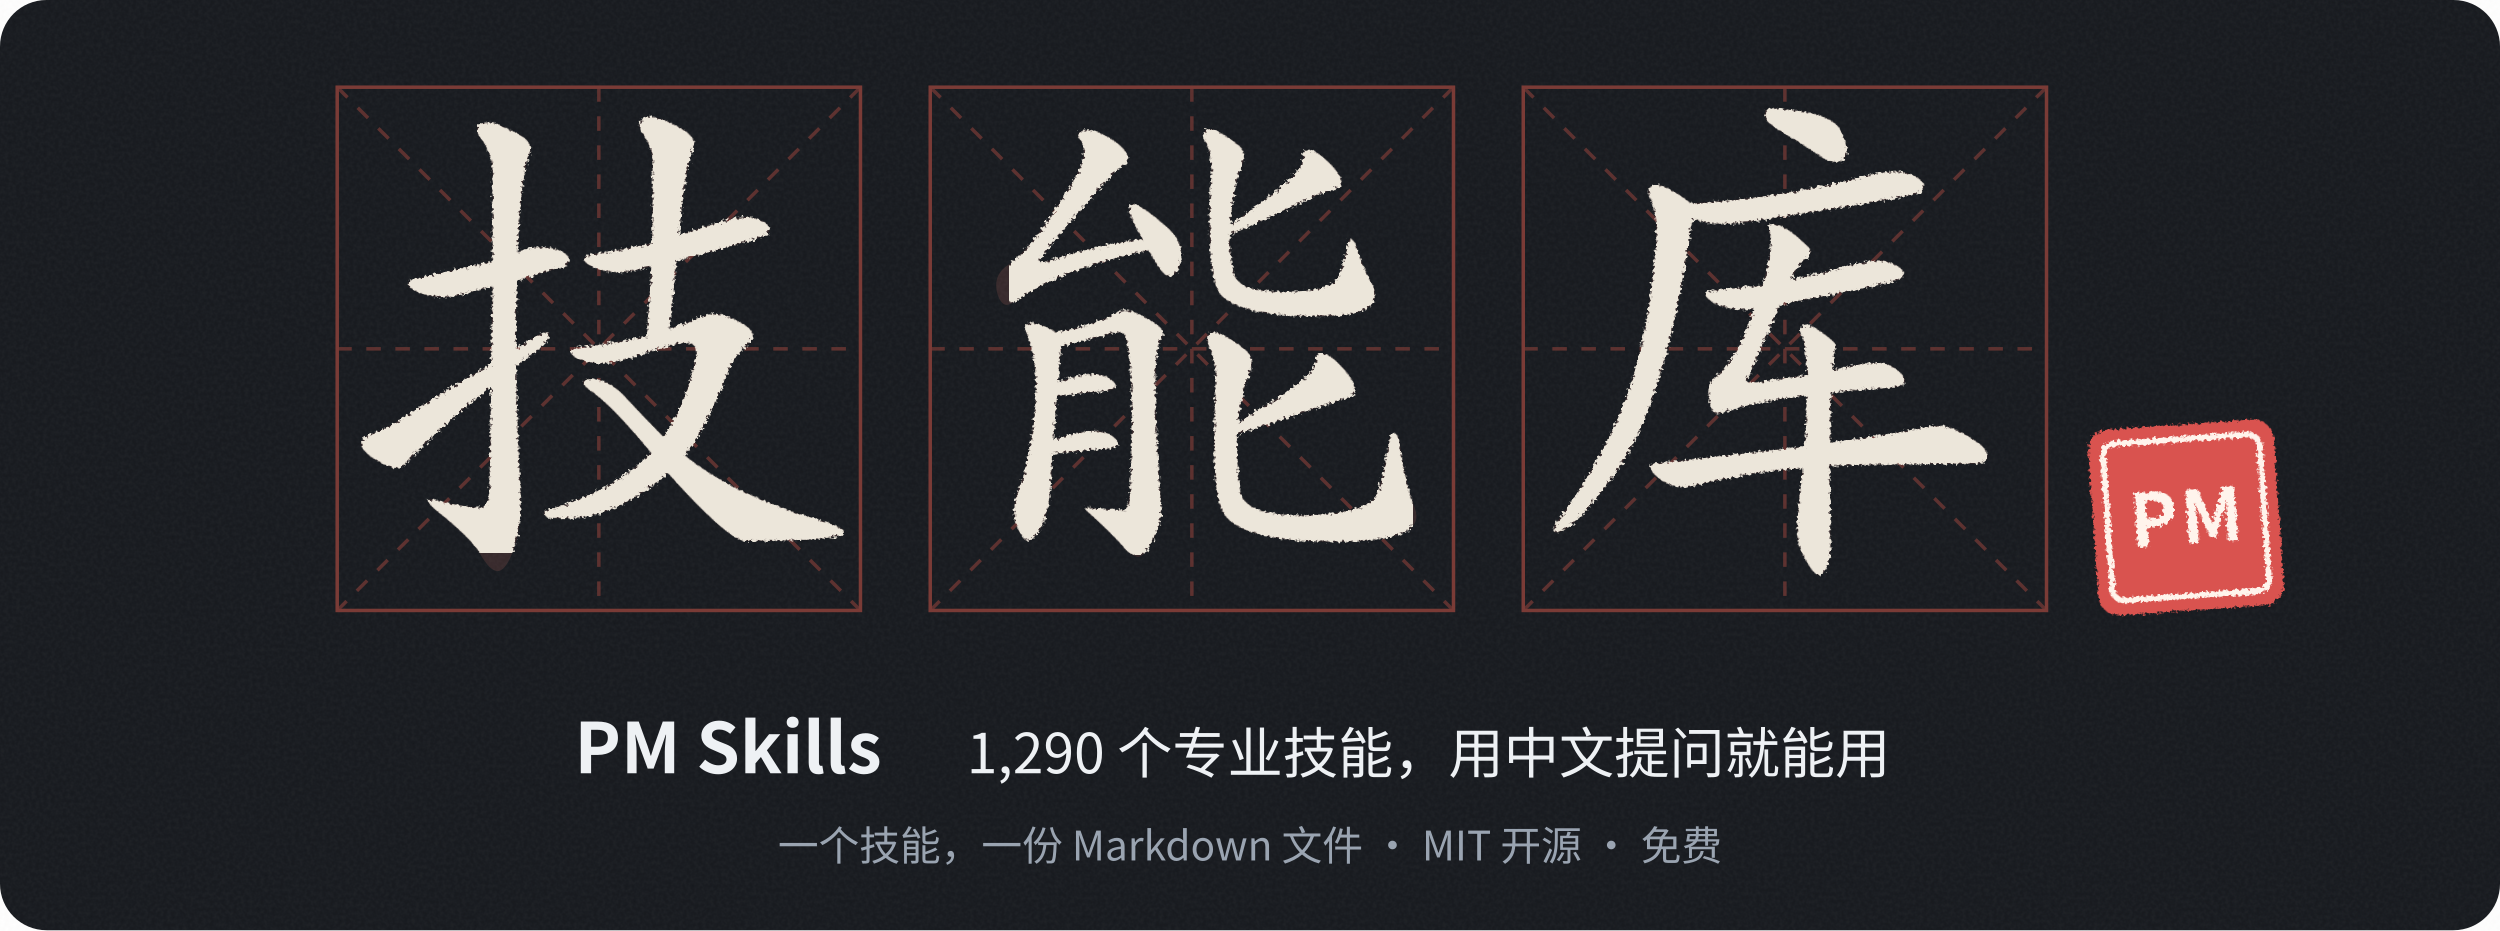
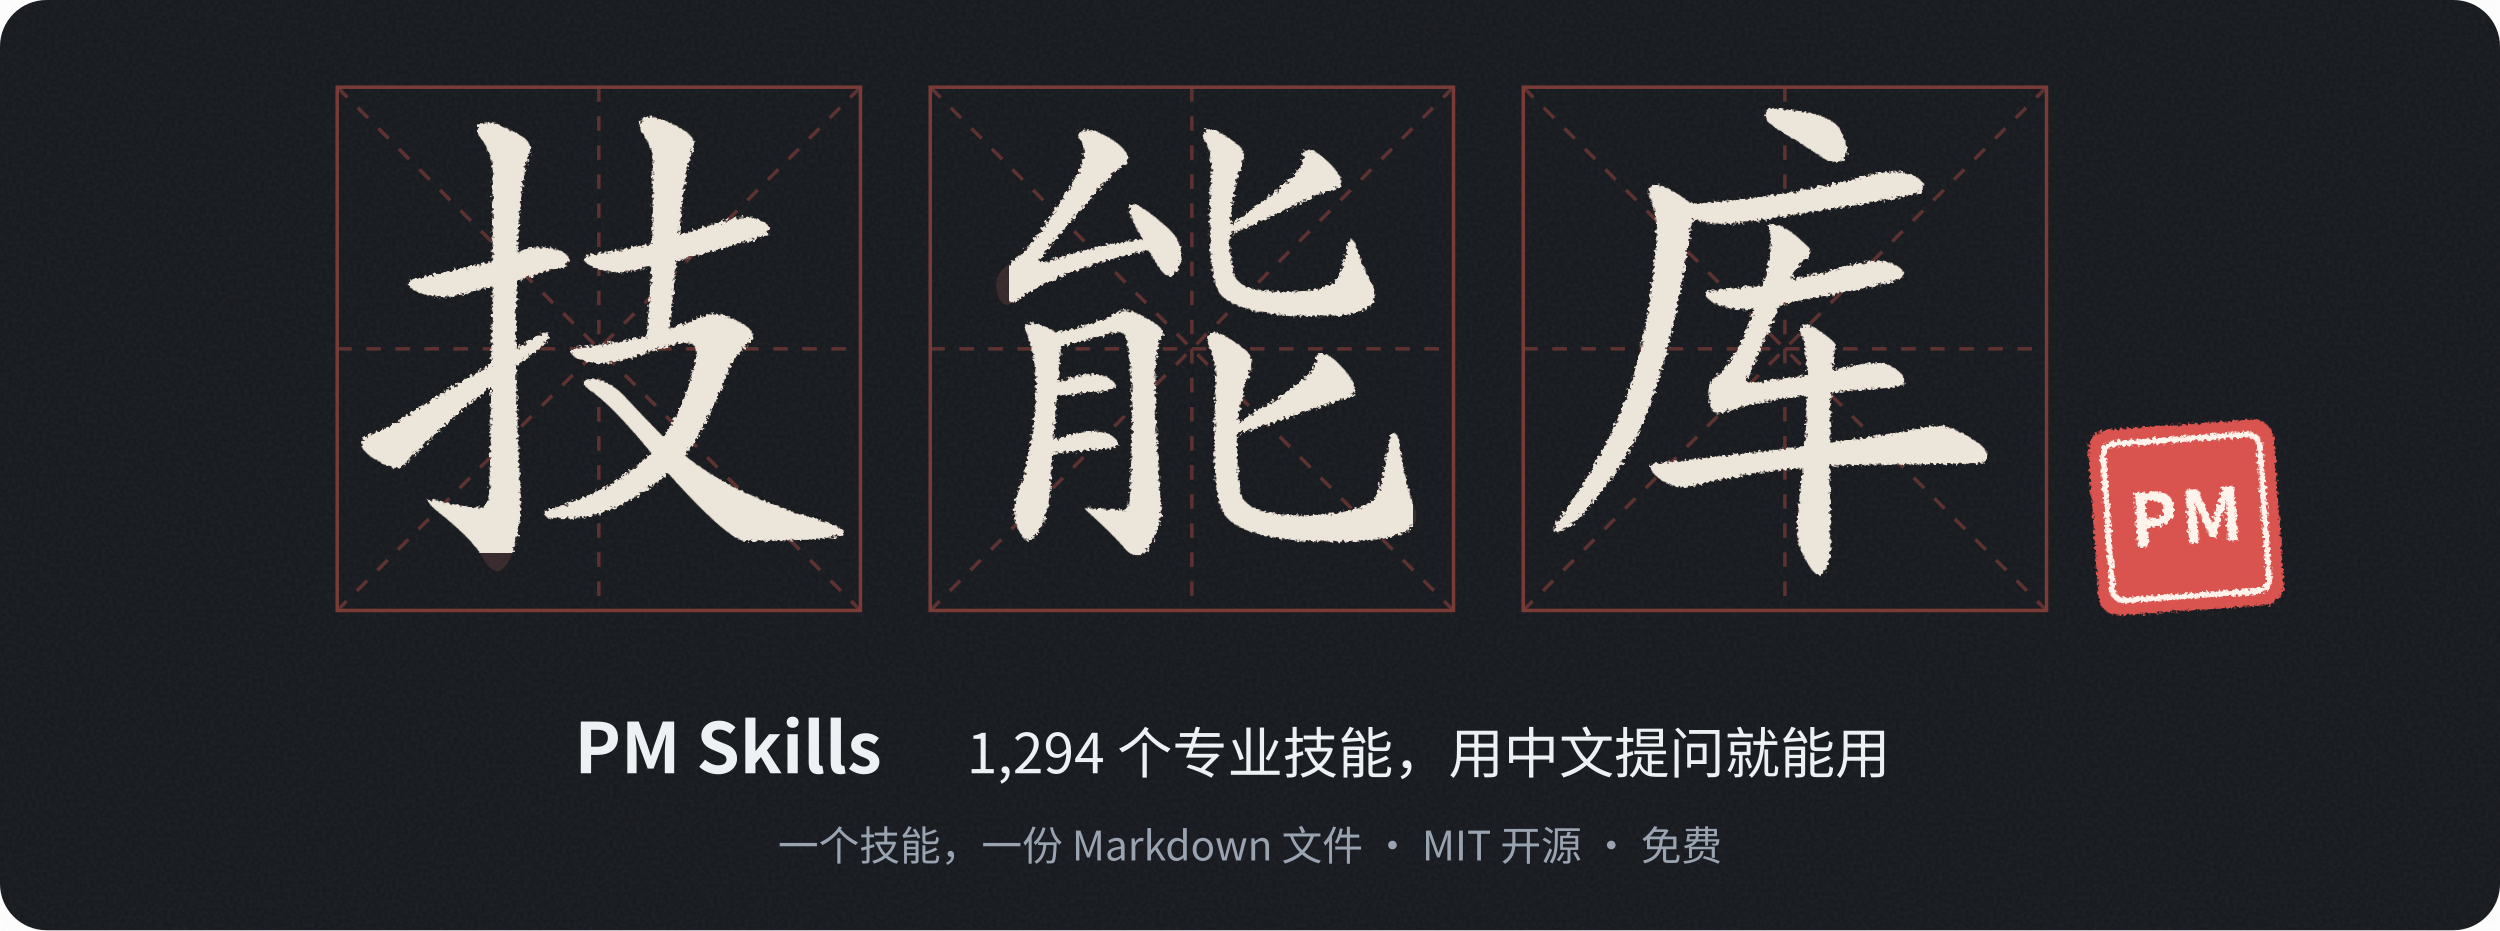
- <svg xmlns="http://www.w3.org/2000/svg" width="860" height="320" viewBox="0 0 860 320" role="img" aria-label="书法动画：“技能库”三个字一笔一画写出来，最后盖上 PM 印章。PM Skills，1,290 个专业技能，用中文提问就能用">
+ <svg xmlns="http://www.w3.org/2000/svg" width="860" height="320" viewBox="0 0 860 320" role="img" aria-label="书法动画：“技能库”三个字一笔一画写出来，最后盖上 PM 印章。PM Skills，1,294 个专业技能，用中文提问就能用">
  <style>
text{font-family:"PingFang SC","Noto Sans CJK SC","Microsoft YaHei",sans-serif}
@keyframes k0{0%,2.86%{stroke-dashoffset:302;opacity:0}2.93%{opacity:1}4.00%,91.43%{stroke-dashoffset:0;opacity:1}96.43%,100%{stroke-dashoffset:0;opacity:0}}.k0{animation:k0 14s infinite;stroke-dasharray:298 898;stroke-dashoffset:0}
@keyframes k1{0%,4.43%{stroke-dashoffset:946;opacity:0}4.50%{opacity:1}7.23%,91.43%{stroke-dashoffset:0;opacity:1}96.43%,100%{stroke-dashoffset:0;opacity:0}}.k1{animation:k1 14s infinite;stroke-dasharray:942 1542;stroke-dashoffset:0}
@keyframes k2{0%,7.66%{stroke-dashoffset:420;opacity:0}7.73%{opacity:1}8.90%,91.43%{stroke-dashoffset:0;opacity:1}96.43%,100%{stroke-dashoffset:0;opacity:0}}.k2{animation:k2 14s infinite;stroke-dasharray:416 1016;stroke-dashoffset:0}
@keyframes k3{0%,9.33%{stroke-dashoffset:349;opacity:0}9.40%{opacity:1}10.47%,91.43%{stroke-dashoffset:0;opacity:1}96.43%,100%{stroke-dashoffset:0;opacity:0}}.k3{animation:k3 14s infinite;stroke-dasharray:345 945;stroke-dashoffset:0}
@keyframes k4{0%,10.90%{stroke-dashoffset:436;opacity:0}10.97%{opacity:1}12.18%,91.43%{stroke-dashoffset:0;opacity:1}96.43%,100%{stroke-dashoffset:0;opacity:0}}.k4{animation:k4 14s infinite;stroke-dasharray:432 1032;stroke-dashoffset:0}
@keyframes k5{0%,12.61%{stroke-dashoffset:806;opacity:0}12.68%{opacity:1}15.00%,91.43%{stroke-dashoffset:0;opacity:1}96.43%,100%{stroke-dashoffset:0;opacity:0}}.k5{animation:k5 14s infinite;stroke-dasharray:802 1402;stroke-dashoffset:0}
@keyframes k6{0%,15.43%{stroke-dashoffset:606;opacity:0}15.50%{opacity:1}17.22%,91.43%{stroke-dashoffset:0;opacity:1}96.43%,100%{stroke-dashoffset:0;opacity:0}}.k6{animation:k6 14s infinite;stroke-dasharray:602 1202;stroke-dashoffset:0}
@keyframes k7{0%,19.43%{stroke-dashoffset:570;opacity:0}19.51%{opacity:1}21.12%,91.43%{stroke-dashoffset:0;opacity:1}96.43%,100%{stroke-dashoffset:0;opacity:0}}.k7{animation:k7 14s infinite;stroke-dasharray:566 1166;stroke-dashoffset:0}
@keyframes k8{0%,21.55%{stroke-dashoffset:143;opacity:0}21.62%{opacity:1}22.69%,91.43%{stroke-dashoffset:0;opacity:1}96.43%,100%{stroke-dashoffset:0;opacity:0}}.k8{animation:k8 14s infinite;stroke-dasharray:139 739;stroke-dashoffset:0}
@keyframes k9{0%,23.12%{stroke-dashoffset:422;opacity:0}23.19%{opacity:1}24.36%,91.43%{stroke-dashoffset:0;opacity:1}96.43%,100%{stroke-dashoffset:0;opacity:0}}.k9{animation:k9 14s infinite;stroke-dasharray:418 1018;stroke-dashoffset:0}
@keyframes k10{0%,24.79%{stroke-dashoffset:658;opacity:0}24.86%{opacity:1}26.74%,91.43%{stroke-dashoffset:0;opacity:1}96.43%,100%{stroke-dashoffset:0;opacity:0}}.k10{animation:k10 14s infinite;stroke-dasharray:654 1254;stroke-dashoffset:0}
@keyframes k11{0%,27.17%{stroke-dashoffset:109;opacity:0}27.24%{opacity:1}28.31%,91.43%{stroke-dashoffset:0;opacity:1}96.43%,100%{stroke-dashoffset:0;opacity:0}}.k11{animation:k11 14s infinite;stroke-dasharray:105 705;stroke-dashoffset:0}
@keyframes k12{0%,28.74%{stroke-dashoffset:122;opacity:0}28.81%{opacity:1}29.88%,91.43%{stroke-dashoffset:0;opacity:1}96.43%,100%{stroke-dashoffset:0;opacity:0}}.k12{animation:k12 14s infinite;stroke-dasharray:118 718;stroke-dashoffset:0}
@keyframes k13{0%,30.31%{stroke-dashoffset:250;opacity:0}30.38%{opacity:1}31.45%,91.43%{stroke-dashoffset:0;opacity:1}96.43%,100%{stroke-dashoffset:0;opacity:0}}.k13{animation:k13 14s infinite;stroke-dasharray:246 846;stroke-dashoffset:0}
@keyframes k14{0%,31.88%{stroke-dashoffset:667;opacity:0}31.95%{opacity:1}33.85%,91.43%{stroke-dashoffset:0;opacity:1}96.43%,100%{stroke-dashoffset:0;opacity:0}}.k14{animation:k14 14s infinite;stroke-dasharray:663 1263;stroke-dashoffset:0}
@keyframes k15{0%,34.28%{stroke-dashoffset:252;opacity:0}34.35%{opacity:1}35.43%,91.43%{stroke-dashoffset:0;opacity:1}96.43%,100%{stroke-dashoffset:0;opacity:0}}.k15{animation:k15 14s infinite;stroke-dasharray:248 848;stroke-dashoffset:0}
@keyframes k16{0%,35.85%{stroke-dashoffset:817;opacity:0}35.93%{opacity:1}38.27%,91.43%{stroke-dashoffset:0;opacity:1}96.43%,100%{stroke-dashoffset:0;opacity:0}}.k16{animation:k16 14s infinite;stroke-dasharray:813 1413;stroke-dashoffset:0}
@keyframes k17{0%,40.49%{stroke-dashoffset:160;opacity:0}40.56%{opacity:1}41.63%,91.43%{stroke-dashoffset:0;opacity:1}96.43%,100%{stroke-dashoffset:0;opacity:0}}.k17{animation:k17 14s infinite;stroke-dasharray:156 756;stroke-dashoffset:0}
@keyframes k18{0%,42.06%{stroke-dashoffset:450;opacity:0}42.13%{opacity:1}43.39%,91.43%{stroke-dashoffset:0;opacity:1}96.43%,100%{stroke-dashoffset:0;opacity:0}}.k18{animation:k18 14s infinite;stroke-dasharray:446 1046;stroke-dashoffset:0}
@keyframes k19{0%,43.82%{stroke-dashoffset:729;opacity:0}43.89%{opacity:1}45.97%,91.43%{stroke-dashoffset:0;opacity:1}96.43%,100%{stroke-dashoffset:0;opacity:0}}.k19{animation:k19 14s infinite;stroke-dasharray:725 1325;stroke-dashoffset:0}
@keyframes k20{0%,46.40%{stroke-dashoffset:372;opacity:0}46.47%{opacity:1}47.54%,91.43%{stroke-dashoffset:0;opacity:1}96.43%,100%{stroke-dashoffset:0;opacity:0}}.k20{animation:k20 14s infinite;stroke-dasharray:368 968;stroke-dashoffset:0}
@keyframes k21{0%,47.97%{stroke-dashoffset:688;opacity:0}48.04%{opacity:1}50.01%,91.43%{stroke-dashoffset:0;opacity:1}96.43%,100%{stroke-dashoffset:0;opacity:0}}.k21{animation:k21 14s infinite;stroke-dasharray:684 1284;stroke-dashoffset:0}
@keyframes k22{0%,50.44%{stroke-dashoffset:646;opacity:0}50.51%{opacity:1}52.35%,91.43%{stroke-dashoffset:0;opacity:1}96.43%,100%{stroke-dashoffset:0;opacity:0}}.k22{animation:k22 14s infinite;stroke-dasharray:642 1242;stroke-dashoffset:0}
@keyframes k23{0%,52.78%{stroke-dashoffset:480;opacity:0}52.85%{opacity:1}54.19%,91.43%{stroke-dashoffset:0;opacity:1}96.43%,100%{stroke-dashoffset:0;opacity:0}}.k23{animation:k23 14s infinite;stroke-dasharray:476 1076;stroke-dashoffset:0}
@keyframes seal{0%,57.48%{opacity:0;transform:scale(1.35)}59.98%{opacity:1;transform:scale(.96)}61.41%,91.43%{opacity:1;transform:scale(1)}96.43%,100%{opacity:0;transform:scale(1)}}.seal{animation:seal 14s infinite;transform-box:fill-box;transform-origin:center}
@media (prefers-reduced-motion: reduce){[class]{animation:none!important}}
</style>
  <defs>
    <filter id="brush" x="-5%" y="-5%" width="110%" height="110%">
      <feTurbulence type="fractalNoise" baseFrequency=".9" numOctaves="2" seed="7" result="n" />
      <feDisplacementMap in="SourceGraphic" in2="n" scale="2.2" />
    </filter>
    <filter id="grain">
      <feTurbulence type="fractalNoise" baseFrequency=".75" numOctaves="2" seed="3" />
      <feColorMatrix values="0 0 0 0 .5  0 0 0 0 .45  0 0 0 0 .4  0 0 0 .07 0" />
    </filter>
    <clipPath id="c0">
      <path d="M 352 522 Q 445 549 448 551 Q 457 560 452 568 Q 445 580 414 586 Q 383 590 353 577 L 304 559 Q 163 528 160 526 Q 123 519 150 503 Q 195 479 254 497 Q 276 504 304 510 L 352 522 Z" />
    </clipPath>
    <clipPath id="c1">
      <path d="M 301 315 Q 300 224 298 112 Q 298 87 284 78 Q 280 74 209 87 Q 176 99 179 89 Q 180 82 200 67 Q 263 16 279 -12 Q 298 -46 313 -47 Q 328 -48 342 -13 Q 361 33 359 106 Q 352 230 350 354 L 350 387 Q 349 454 352 522 L 353 577 Q 359 718 374 765 Q 392 795 336 817 Q 302 836 283 829 Q 265 822 281 800 Q 303 772 304 738 Q 305 719 304 559 L 304 510 Q 303 444 301 358 L 301 315 Z" />
    </clipPath>
    <clipPath id="c2">
      <path d="M 301 358 Q 205 303 123 249 Q 87 227 63 220 Q 50 213 47 204 Q 46 194 62 180 Q 83 164 108 156 Q 124 152 135 165 Q 193 228 301 315 L 350 354 Q 365 367 381 378 Q 403 391 412 407 Q 419 422 408 420 Q 395 420 350 387 L 301 358 Z" />
    </clipPath>
    <clipPath id="c3">
      <path d="M 664 560 Q 833 605 840 611 Q 849 620 844 628 Q 837 640 806 646 Q 779 649 669 610 L 616 595 Q 564 583 504 574 Q 467 567 495 551 Q 540 527 604 547 Q 608 548 615 549 L 664 560 Z" />
    </clipPath>
    <clipPath id="c4">
      <path d="M 650 427 Q 657 496 664 560 L 669 610 Q 679 733 698 787 Q 702 797 682 814 Q 646 836 621 841 Q 605 845 596 836 Q 587 829 596 813 Q 618 779 617 755 Q 618 679 616 595 L 615 549 Q 611 485 606 413 C 604 383 647 397 650 427 Z" />
    </clipPath>
    <clipPath id="c5">
      <path d="M 679 180 Q 716 219 765 344 Q 778 375 801 395 Q 822 413 807 427 Q 794 440 759 453 Q 734 462 703 446 Q 678 437 650 427 L 606 413 Q 555 401 479 392 Q 464 391 459 383 Q 455 376 475 367 Q 515 352 568 369 Q 665 400 684 400 Q 709 397 702 371 Q 680 272 638 216 L 614 185 Q 548 113 413 73 Q 397 69 410 59 Q 417 55 462 57 Q 555 64 647 145 L 679 180 Z" />
    </clipPath>
    <clipPath id="c6">
      <path d="M 647 145 Q 761 18 796 12 Q 911 12 957 18 Q 994 22 991 32 Q 988 41 896 67 Q 754 118 682 178 Q 679 179 679 180 L 638 216 Q 604 250 568 289 Q 534 328 501 328 Q 485 329 481 324 Q 480 318 493 308 Q 536 280 614 185 L 647 145 Z" />
    </clipPath>
    <clipPath id="c7">
      <path d="M 415 603 Q 327 591 225 558 Q 209 554 217 566 Q 233 590 282 646 Q 357 733 372 743 Q 381 750 386 757 Q 390 770 371 786 Q 337 813 311 816 Q 298 817 291 811 Q 287 804 295 795 Q 310 774 286 727 Q 208 594 157 555 Q 120 534 132 494 Q 139 473 151 474 Q 157 475 171 484 Q 249 539 400 575 Q 412 578 421 579 Q 422 580 428 580 C 458 585 445 607 415 603 Z" />
    </clipPath>
    <clipPath id="c8">
      <path d="M 428 580 Q 452 535 464 531 Q 473 528 481 537 Q 490 547 491 575 Q 492 596 469 621 Q 412 672 396 671 Q 392 670 389 658 Q 388 652 415 603 L 428 580 Z" />
    </clipPath>
    <clipPath id="c9">
      <path d="M 241 210 Q 244 259 248 296 L 250 322 Q 253 370 256 387 Q 256 391 256 393 C 258 412 258 412 245 420 Q 244 423 240 424 Q 212 439 195 438 Q 182 434 187 423 Q 230 324 181 134 Q 148 64 180 22 Q 186 9 196 14 Q 238 41 238 175 Q 238 179 239 183 L 241 210 Z" />
    </clipPath>
    <clipPath id="c10">
      <path d="M 256 393 Q 262 394 269 397 Q 314 407 359 419 Q 377 423 381 415 Q 402 352 391 105 Q 388 83 382 72 Q 381 72 322 75 Q 303 81 305 72 Q 350 32 376 3 Q 388 -13 402 -18 Q 409 -22 418 -13 Q 454 33 452 81 Q 430 366 450 404 Q 460 420 450 430 Q 431 446 398 460 Q 382 467 368 460 Q 320 433 245 420 C 216 414 227 385 256 393 Z" />
    </clipPath>
    <clipPath id="c11">
      <path d="M 248 296 Q 249 296 254 296 Q 308 303 348 306 Q 369 310 361 321 Q 351 334 329 338 Q 298 342 250 322 C 222 311 218 296 248 296 Z" />
    </clipPath>
    <clipPath id="c12">
      <path d="M 239 183 Q 240 183 245 183 Q 306 190 351 193 Q 373 197 365 209 Q 355 222 331 227 Q 307 231 241 210 C 212 201 209 183 239 183 Z" />
    </clipPath>
    <clipPath id="c13">
      <path d="M 586 611 Q 622 626 744 683 Q 765 693 788 699 Q 810 705 803 723 Q 794 741 773 759 Q 754 777 741 776 Q 728 777 730 764 Q 730 733 658 682 Q 624 657 587 630 C 563 612 558 599 586 611 Z" />
    </clipPath>
    <clipPath id="c14">
      <path d="M 867 511 Q 851 536 835 584 Q 832 597 825 602 Q 818 606 816 587 Q 803 532 794 521 Q 776 500 685 499 Q 637 502 617 510 Q 599 520 596 532 Q 587 556 586 611 L 587 630 Q 593 708 609 744 Q 621 771 603 787 Q 558 821 544 818 Q 531 814 537 797 Q 555 763 549 713 Q 540 530 568 495 Q 583 474 642 461 Q 687 452 759 452 Q 825 452 851 465 Q 879 481 867 511 Z" />
    </clipPath>
    <clipPath id="c15">
      <path d="M 600 221 Q 705 255 812 291 Q 836 295 830 315 Q 823 336 801 357 Q 782 378 768 378 Q 755 381 755 366 Q 752 336 672 286 Q 638 267 603 243 C 578 226 571 212 600 221 Z" />
    </clipPath>
    <clipPath id="c16">
      <path d="M 948 77 Q 930 123 919 201 Q 918 217 910 222 Q 901 226 898 207 Q 882 110 868 94 Q 837 64 726 62 Q 663 63 637 75 Q 613 87 608 103 Q 601 125 600 221 L 603 243 Q 609 307 624 338 Q 637 368 618 385 Q 569 424 552 420 Q 537 414 544 397 Q 563 360 558 304 Q 549 99 575 65 Q 596 32 673 19 Q 728 9 818 11 Q 897 14 930 30 Q 960 46 948 77 Z" />
    </clipPath>
    <clipPath id="c17">
      <path d="M 512 809 Q 548 788 586 762 Q 602 752 619 755 Q 629 756 633 772 Q 634 788 620 817 Q 604 850 498 858 Q 482 859 475 855 Q 471 851 475 837 Q 481 827 512 809 Z" />
    </clipPath>
    <clipPath id="c18">
      <path d="M 335 642 Q 371 627 438 636 Q 753 684 773 693 Q 774 694 777 695 Q 787 702 782 712 Q 776 725 747 733 Q 719 742 623 714 Q 467 680 332 673 Q 329 673 328 672 C 298 669 307 651 335 642 Z" />
    </clipPath>
    <clipPath id="c19">
      <path d="M 328 672 Q 312 687 286 700 Q 267 712 253 707 Q 240 700 247 686 Q 265 652 259 580 Q 258 574 257 566 Q 242 394 194 273 Q 149 162 68 52 Q 62 45 60 39 Q 57 27 68 29 Q 102 35 189 157 Q 202 181 217 206 Q 287 348 324 600 Q 328 636 335 642 C 342 661 342 661 328 672 Z" />
    </clipPath>
    <clipPath id="c20">
      <path d="M 503 475 Q 731 518 738 525 Q 747 532 743 540 Q 736 552 708 560 Q 689 566 586 537 Q 526 525 524 522 L 468 512 Q 425 508 378 503 Q 342 499 367 482 Q 397 461 453 466 L 503 475 Z" />
    </clipPath>
    <clipPath id="c21">
      <path d="M 603 302 Q 664 309 707 311 Q 744 312 747 324 Q 748 337 721 354 Q 694 370 605 346 L 556 337 Q 508 330 455 322 Q 439 321 437 324 Q 437 325 503 475 L 524 522 Q 537 553 551 563 Q 569 576 558 587 Q 513 632 487 632 Q 477 632 483 612 Q 489 582 468 512 L 453 466 Q 417 364 375 332 Q 354 317 368 272 Q 372 257 389 263 Q 452 285 555 297 L 603 302 Z" />
    </clipPath>
    <clipPath id="c22">
      <path d="M 551 197 Q 416 181 262 164 Q 240 163 256 143 Q 272 127 291 121 Q 315 115 332 120 Q 473 153 547 154 L 600 159 Q 642 162 879 163 Q 901 162 907 172 Q 913 185 895 200 Q 837 245 796 236 Q 721 221 601 204 L 551 197 Z" />
    </clipPath>
    <clipPath id="c23">
      <path d="M 605 346 Q 606 371 610 385 Q 613 397 606 403 Q 584 422 565 432 Q 553 436 544 429 Q 538 426 545 416 Q 551 407 556 337 L 555 297 Q 554 266 553 226 Q 552 211 551 197 L 547 154 Q 532 33 538 11 Q 544 -13 557 -32 Q 567 -50 576 -54 Q 586 -55 592 -43 Q 605 -12 601 18 Q 600 91 600 159 L 601 204 Q 601 280 603 302 L 605 346 Z" />
    </clipPath>
  </defs>
  <rect width="860" height="320" rx="16" fill="#15181d" />
  <rect width="860" height="320" rx="16" filter="url(#grain)" />
  <g stroke="#7a3b36" fill="none" stroke-width="1.2">
    <rect x="116" y="30" width="180" height="180" />
    <path d="M116 120h180M206 30v180M116 30l180 180M296 30l-180 180" stroke-dasharray="5 5" opacity=".7" />
  </g>
  <g transform="matrix(0.17578 0 0 -0.17578 116 188.20)" fill="#e07a6c" opacity=".16">
    <path d="M 352 522 Q 445 549 448 551 Q 457 560 452 568 Q 445 580 414 586 Q 383 590 353 577 L 304 559 Q 163 528 160 526 Q 123 519 150 503 Q 195 479 254 497 Q 276 504 304 510 L 352 522 Z" />
    <path d="M 301 315 Q 300 224 298 112 Q 298 87 284 78 Q 280 74 209 87 Q 176 99 179 89 Q 180 82 200 67 Q 263 16 279 -12 Q 298 -46 313 -47 Q 328 -48 342 -13 Q 361 33 359 106 Q 352 230 350 354 L 350 387 Q 349 454 352 522 L 353 577 Q 359 718 374 765 Q 392 795 336 817 Q 302 836 283 829 Q 265 822 281 800 Q 303 772 304 738 Q 305 719 304 559 L 304 510 Q 303 444 301 358 L 301 315 Z" />
    <path d="M 301 358 Q 205 303 123 249 Q 87 227 63 220 Q 50 213 47 204 Q 46 194 62 180 Q 83 164 108 156 Q 124 152 135 165 Q 193 228 301 315 L 350 354 Q 365 367 381 378 Q 403 391 412 407 Q 419 422 408 420 Q 395 420 350 387 L 301 358 Z" />
    <path d="M 664 560 Q 833 605 840 611 Q 849 620 844 628 Q 837 640 806 646 Q 779 649 669 610 L 616 595 Q 564 583 504 574 Q 467 567 495 551 Q 540 527 604 547 Q 608 548 615 549 L 664 560 Z" />
    <path d="M 650 427 Q 657 496 664 560 L 669 610 Q 679 733 698 787 Q 702 797 682 814 Q 646 836 621 841 Q 605 845 596 836 Q 587 829 596 813 Q 618 779 617 755 Q 618 679 616 595 L 615 549 Q 611 485 606 413 C 604 383 647 397 650 427 Z" />
    <path d="M 679 180 Q 716 219 765 344 Q 778 375 801 395 Q 822 413 807 427 Q 794 440 759 453 Q 734 462 703 446 Q 678 437 650 427 L 606 413 Q 555 401 479 392 Q 464 391 459 383 Q 455 376 475 367 Q 515 352 568 369 Q 665 400 684 400 Q 709 397 702 371 Q 680 272 638 216 L 614 185 Q 548 113 413 73 Q 397 69 410 59 Q 417 55 462 57 Q 555 64 647 145 L 679 180 Z" />
    <path d="M 647 145 Q 761 18 796 12 Q 911 12 957 18 Q 994 22 991 32 Q 988 41 896 67 Q 754 118 682 178 Q 679 179 679 180 L 638 216 Q 604 250 568 289 Q 534 328 501 328 Q 485 329 481 324 Q 480 318 493 308 Q 536 280 614 185 L 647 145 Z" />
  </g>
  <g filter="url(#brush)">
    <g transform="matrix(0.17578 0 0 -0.17578 116 188.20)" fill="none" stroke="#ece6da" stroke-width="140" stroke-linecap="round" stroke-linejoin="round">
      <path class="k0" clip-path="url(#c0)" d="M152 516L188 511L240 518L393 561L443 560" />
      <path class="k1" clip-path="url(#c1)" d="M289 814L306 806L337 771L325 415L328 97L322 66L305 34L237 61L198 80L196 87L185 87" />
      <path class="k2" clip-path="url(#c2)" d="M60 202L111 197L227 287L406 412" />
      <path class="k3" clip-path="url(#c3)" d="M496 564L533 558L573 563L797 622L833 622" />
      <path class="k4" clip-path="url(#c4)" d="M608 825L654 783L630 443L612 421" />
      <path class="k5" clip-path="url(#c5)" d="M467 381L511 377L555 383L691 420L724 418L747 406L718 308L691 247L634 168L598 136L532 96L452 69L415 65" />
      <path class="k6" clip-path="url(#c6)" d="M486 322L516 310L550 285L673 151L778 70L826 51L986 30" />
    </g>
  </g>
  <g stroke="#7a3b36" fill="none" stroke-width="1.2">
    <rect x="320" y="30" width="180" height="180" />
    <path d="M320 120h180M410 30v180M320 30l180 180M500 30l-180 180" stroke-dasharray="5 5" opacity=".7" />
  </g>
  <g transform="matrix(0.17578 0 0 -0.17578 320 188.20)" fill="#e07a6c" opacity=".16">
    <path d="M 415 603 Q 327 591 225 558 Q 209 554 217 566 Q 233 590 282 646 Q 357 733 372 743 Q 381 750 386 757 Q 390 770 371 786 Q 337 813 311 816 Q 298 817 291 811 Q 287 804 295 795 Q 310 774 286 727 Q 208 594 157 555 Q 120 534 132 494 Q 139 473 151 474 Q 157 475 171 484 Q 249 539 400 575 Q 412 578 421 579 Q 422 580 428 580 C 458 585 445 607 415 603 Z" />
    <path d="M 428 580 Q 452 535 464 531 Q 473 528 481 537 Q 490 547 491 575 Q 492 596 469 621 Q 412 672 396 671 Q 392 670 389 658 Q 388 652 415 603 L 428 580 Z" />
    <path d="M 241 210 Q 244 259 248 296 L 250 322 Q 253 370 256 387 Q 256 391 256 393 C 258 412 258 412 245 420 Q 244 423 240 424 Q 212 439 195 438 Q 182 434 187 423 Q 230 324 181 134 Q 148 64 180 22 Q 186 9 196 14 Q 238 41 238 175 Q 238 179 239 183 L 241 210 Z" />
    <path d="M 256 393 Q 262 394 269 397 Q 314 407 359 419 Q 377 423 381 415 Q 402 352 391 105 Q 388 83 382 72 Q 381 72 322 75 Q 303 81 305 72 Q 350 32 376 3 Q 388 -13 402 -18 Q 409 -22 418 -13 Q 454 33 452 81 Q 430 366 450 404 Q 460 420 450 430 Q 431 446 398 460 Q 382 467 368 460 Q 320 433 245 420 C 216 414 227 385 256 393 Z" />
    <path d="M 248 296 Q 249 296 254 296 Q 308 303 348 306 Q 369 310 361 321 Q 351 334 329 338 Q 298 342 250 322 C 222 311 218 296 248 296 Z" />
    <path d="M 239 183 Q 240 183 245 183 Q 306 190 351 193 Q 373 197 365 209 Q 355 222 331 227 Q 307 231 241 210 C 212 201 209 183 239 183 Z" />
    <path d="M 586 611 Q 622 626 744 683 Q 765 693 788 699 Q 810 705 803 723 Q 794 741 773 759 Q 754 777 741 776 Q 728 777 730 764 Q 730 733 658 682 Q 624 657 587 630 C 563 612 558 599 586 611 Z" />
    <path d="M 867 511 Q 851 536 835 584 Q 832 597 825 602 Q 818 606 816 587 Q 803 532 794 521 Q 776 500 685 499 Q 637 502 617 510 Q 599 520 596 532 Q 587 556 586 611 L 587 630 Q 593 708 609 744 Q 621 771 603 787 Q 558 821 544 818 Q 531 814 537 797 Q 555 763 549 713 Q 540 530 568 495 Q 583 474 642 461 Q 687 452 759 452 Q 825 452 851 465 Q 879 481 867 511 Z" />
    <path d="M 600 221 Q 705 255 812 291 Q 836 295 830 315 Q 823 336 801 357 Q 782 378 768 378 Q 755 381 755 366 Q 752 336 672 286 Q 638 267 603 243 C 578 226 571 212 600 221 Z" />
    <path d="M 948 77 Q 930 123 919 201 Q 918 217 910 222 Q 901 226 898 207 Q 882 110 868 94 Q 837 64 726 62 Q 663 63 637 75 Q 613 87 608 103 Q 601 125 600 221 L 603 243 Q 609 307 624 338 Q 637 368 618 385 Q 569 424 552 420 Q 537 414 544 397 Q 563 360 558 304 Q 549 99 575 65 Q 596 32 673 19 Q 728 9 818 11 Q 897 14 930 30 Q 960 46 948 77 Z" />
  </g>
  <g filter="url(#brush)">
    <g transform="matrix(0.17578 0 0 -0.17578 320 188.20)" fill="none" stroke="#ece6da" stroke-width="140" stroke-linecap="round" stroke-linejoin="round">
      <path class="k7" clip-path="url(#c7)" d="M299 806L320 792L337 762L276 668L205 579L193 539L225 537L312 568L396 588L424 585" />
      <path class="k8" clip-path="url(#c8)" d="M398 662L452 597L468 545" />
      <path class="k9" clip-path="url(#c9)" d="M196 428L223 402L229 332L215 164L191 24" />
      <path class="k10" clip-path="url(#c10)" d="M254 416L264 410L380 441L396 435L417 412L421 92L414 55L401 36L314 70" />
      <path class="k11" clip-path="url(#c11)" d="M251 302L264 312L303 320L352 316" />
      <path class="k12" clip-path="url(#c12)" d="M242 190L256 201L292 207L330 209L355 203" />
      <path class="k13" clip-path="url(#c13)" d="M738 767L752 746L754 725L685 676L598 628L588 616" />
      <path class="k14" clip-path="url(#c14)" d="M547 806L581 761L570 699L565 611L573 537L591 502L621 486L689 476L750 477L803 486L828 499L824 595" />
      <path class="k15" clip-path="url(#c15)" d="M764 369L773 356L777 321L720 287L612 236L607 226" />
      <path class="k16" clip-path="url(#c16)" d="M556 406L593 357L579 264L579 143L593 80L620 58L667 42L760 37L843 44L895 62L905 73L908 214" />
    </g>
  </g>
  <g stroke="#7a3b36" fill="none" stroke-width="1.2">
    <rect x="524" y="30" width="180" height="180" />
    <path d="M524 120h180M614 30v180M524 30l180 180M704 30l-180 180" stroke-dasharray="5 5" opacity=".7" />
  </g>
  <g transform="matrix(0.17578 0 0 -0.17578 524 188.20)" fill="#e07a6c" opacity=".16">
    <path d="M 512 809 Q 548 788 586 762 Q 602 752 619 755 Q 629 756 633 772 Q 634 788 620 817 Q 604 850 498 858 Q 482 859 475 855 Q 471 851 475 837 Q 481 827 512 809 Z" />
    <path d="M 335 642 Q 371 627 438 636 Q 753 684 773 693 Q 774 694 777 695 Q 787 702 782 712 Q 776 725 747 733 Q 719 742 623 714 Q 467 680 332 673 Q 329 673 328 672 C 298 669 307 651 335 642 Z" />
    <path d="M 328 672 Q 312 687 286 700 Q 267 712 253 707 Q 240 700 247 686 Q 265 652 259 580 Q 258 574 257 566 Q 242 394 194 273 Q 149 162 68 52 Q 62 45 60 39 Q 57 27 68 29 Q 102 35 189 157 Q 202 181 217 206 Q 287 348 324 600 Q 328 636 335 642 C 342 661 342 661 328 672 Z" />
    <path d="M 503 475 Q 731 518 738 525 Q 747 532 743 540 Q 736 552 708 560 Q 689 566 586 537 Q 526 525 524 522 L 468 512 Q 425 508 378 503 Q 342 499 367 482 Q 397 461 453 466 L 503 475 Z" />
    <path d="M 603 302 Q 664 309 707 311 Q 744 312 747 324 Q 748 337 721 354 Q 694 370 605 346 L 556 337 Q 508 330 455 322 Q 439 321 437 324 Q 437 325 503 475 L 524 522 Q 537 553 551 563 Q 569 576 558 587 Q 513 632 487 632 Q 477 632 483 612 Q 489 582 468 512 L 453 466 Q 417 364 375 332 Q 354 317 368 272 Q 372 257 389 263 Q 452 285 555 297 L 603 302 Z" />
    <path d="M 551 197 Q 416 181 262 164 Q 240 163 256 143 Q 272 127 291 121 Q 315 115 332 120 Q 473 153 547 154 L 600 159 Q 642 162 879 163 Q 901 162 907 172 Q 913 185 895 200 Q 837 245 796 236 Q 721 221 601 204 L 551 197 Z" />
    <path d="M 605 346 Q 606 371 610 385 Q 613 397 606 403 Q 584 422 565 432 Q 553 436 544 429 Q 538 426 545 416 Q 551 407 556 337 L 555 297 Q 554 266 553 226 Q 552 211 551 197 L 547 154 Q 532 33 538 11 Q 544 -13 557 -32 Q 567 -50 576 -54 Q 586 -55 592 -43 Q 605 -12 601 18 Q 600 91 600 159 L 601 204 Q 601 280 603 302 L 605 346 Z" />
  </g>
  <g filter="url(#brush)">
    <g transform="matrix(0.17578 0 0 -0.17578 524 188.20)" fill="none" stroke="#ece6da" stroke-width="140" stroke-linecap="round" stroke-linejoin="round">
      <path class="k17" clip-path="url(#c17)" d="M482 849L580 808L615 773" />
      <path class="k18" clip-path="url(#c18)" d="M332 665L350 656L409 655L551 675L724 709L771 706" />
      <path class="k19" clip-path="url(#c19)" d="M258 694L288 663L295 652L295 636L264 421L241 332L198 222L153 140L100 69L69 38" />
      <path class="k20" clip-path="url(#c20)" d="M369 494L414 486L455 488L698 538L731 536" />
      <path class="k21" clip-path="url(#c21)" d="M490 622L517 578L460 422L403 307L427 300L458 301L686 335L737 326" />
      <path class="k22" clip-path="url(#c22)" d="M259 153L314 143L503 172L806 200L894 179" />
      <path class="k23" clip-path="url(#c23)" d="M552 423L581 386L568 31L578 -42" />
    </g>
  </g>
  <g transform="rotate(-4 752 178)">
    <g class="seal" filter="url(#brush)">
      <rect x="720" y="146" width="64" height="64" rx="7" fill="#d9534f" />
      <rect x="725" y="151" width="54" height="54" rx="4" fill="none" stroke="#fff4ec" stroke-width="2" />
      <text x="752" y="187" text-anchor="middle" font-size="25" font-weight="700" font-family="&quot;Songti SC&quot;,&quot;STSong&quot;,&quot;Noto Serif CJK SC&quot;,serif" fill="#fff4ec" letter-spacing="1">PM</text>
    </g>
  </g>
  <text x="197.6" y="266" font-size="24" font-weight="700" fill="#eef1f4" font-family="-apple-system,&quot;Segoe UI&quot;,&quot;PingFang SC&quot;,&quot;Noto Sans CJK SC&quot;,&quot;Microsoft YaHei&quot;,sans-serif">PM Skills</text>
-   <text x="332.56" y="266" font-size="19" fill="#eef1f4">1,290 个专业技能，用中文提问就能用</text>
+   <text x="332.56" y="266" font-size="19" fill="#eef1f4">1,294 个专业技能，用中文提问就能用</text>
  <text x="430" y="296" text-anchor="middle" font-size="14" fill="#9aa4b1">一个技能，一份 Markdown 文件 · MIT 开源 · 免费</text>
</svg>
